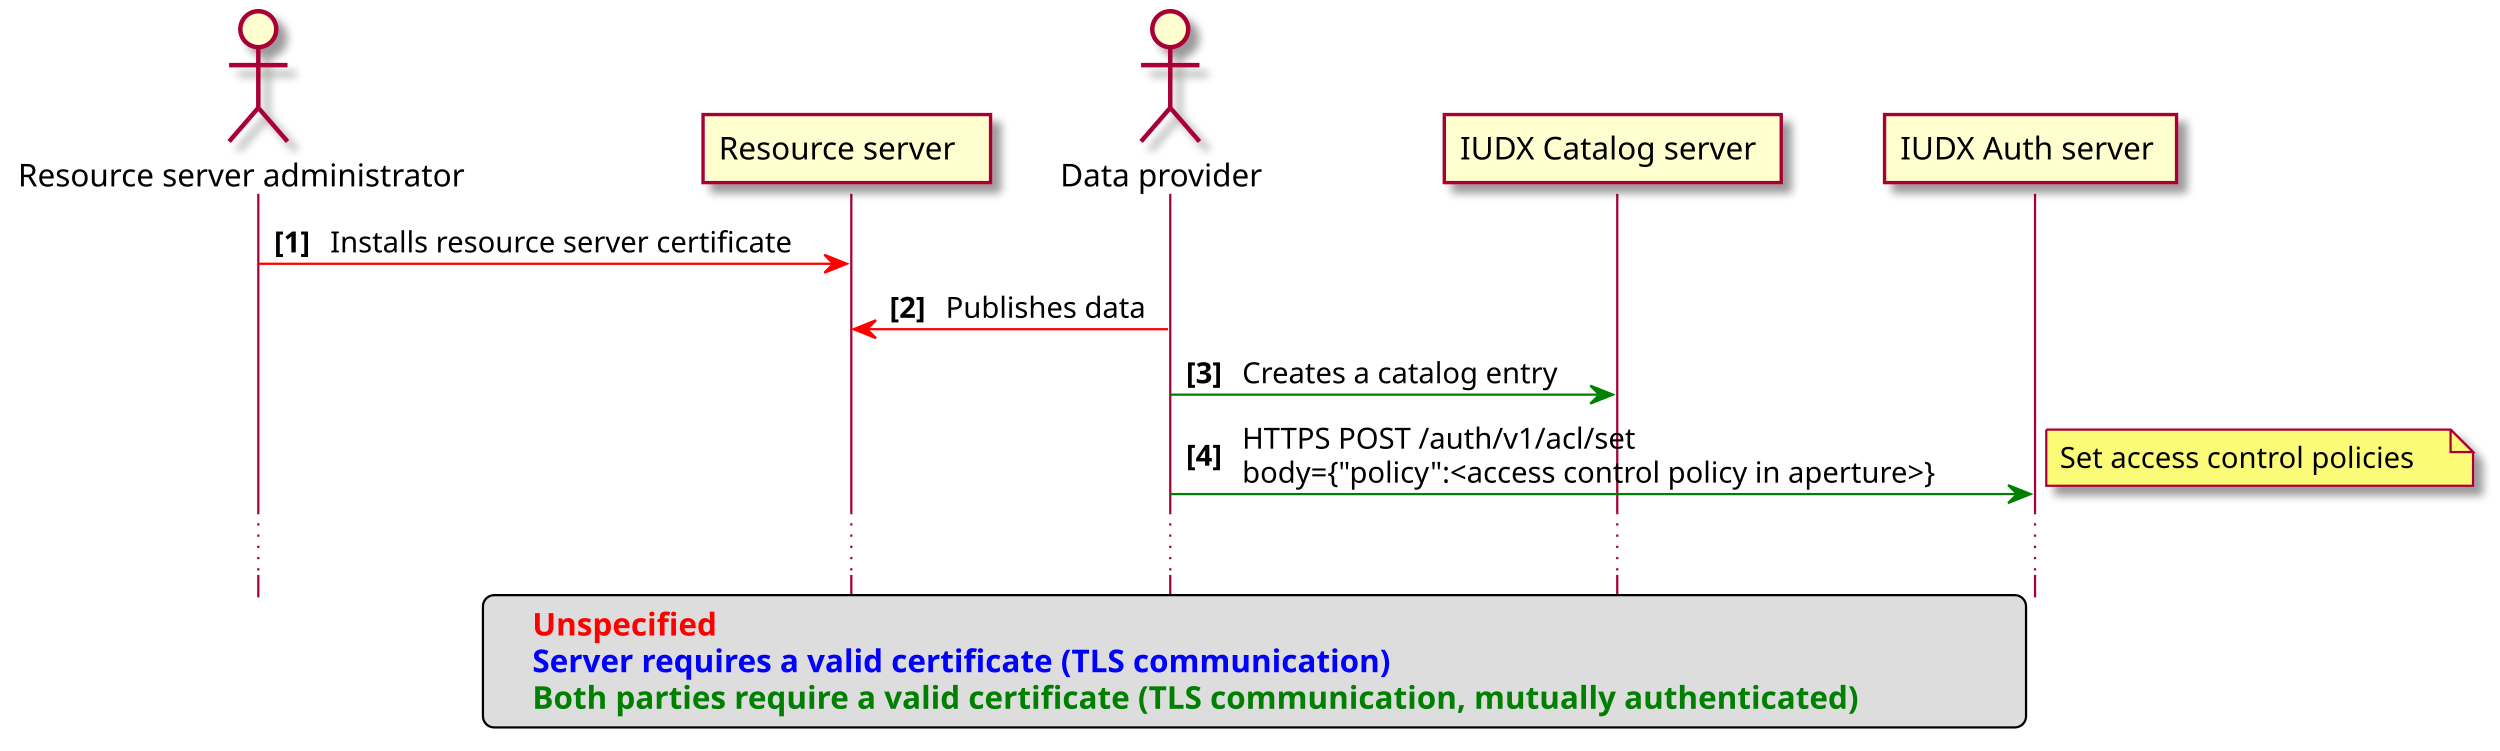
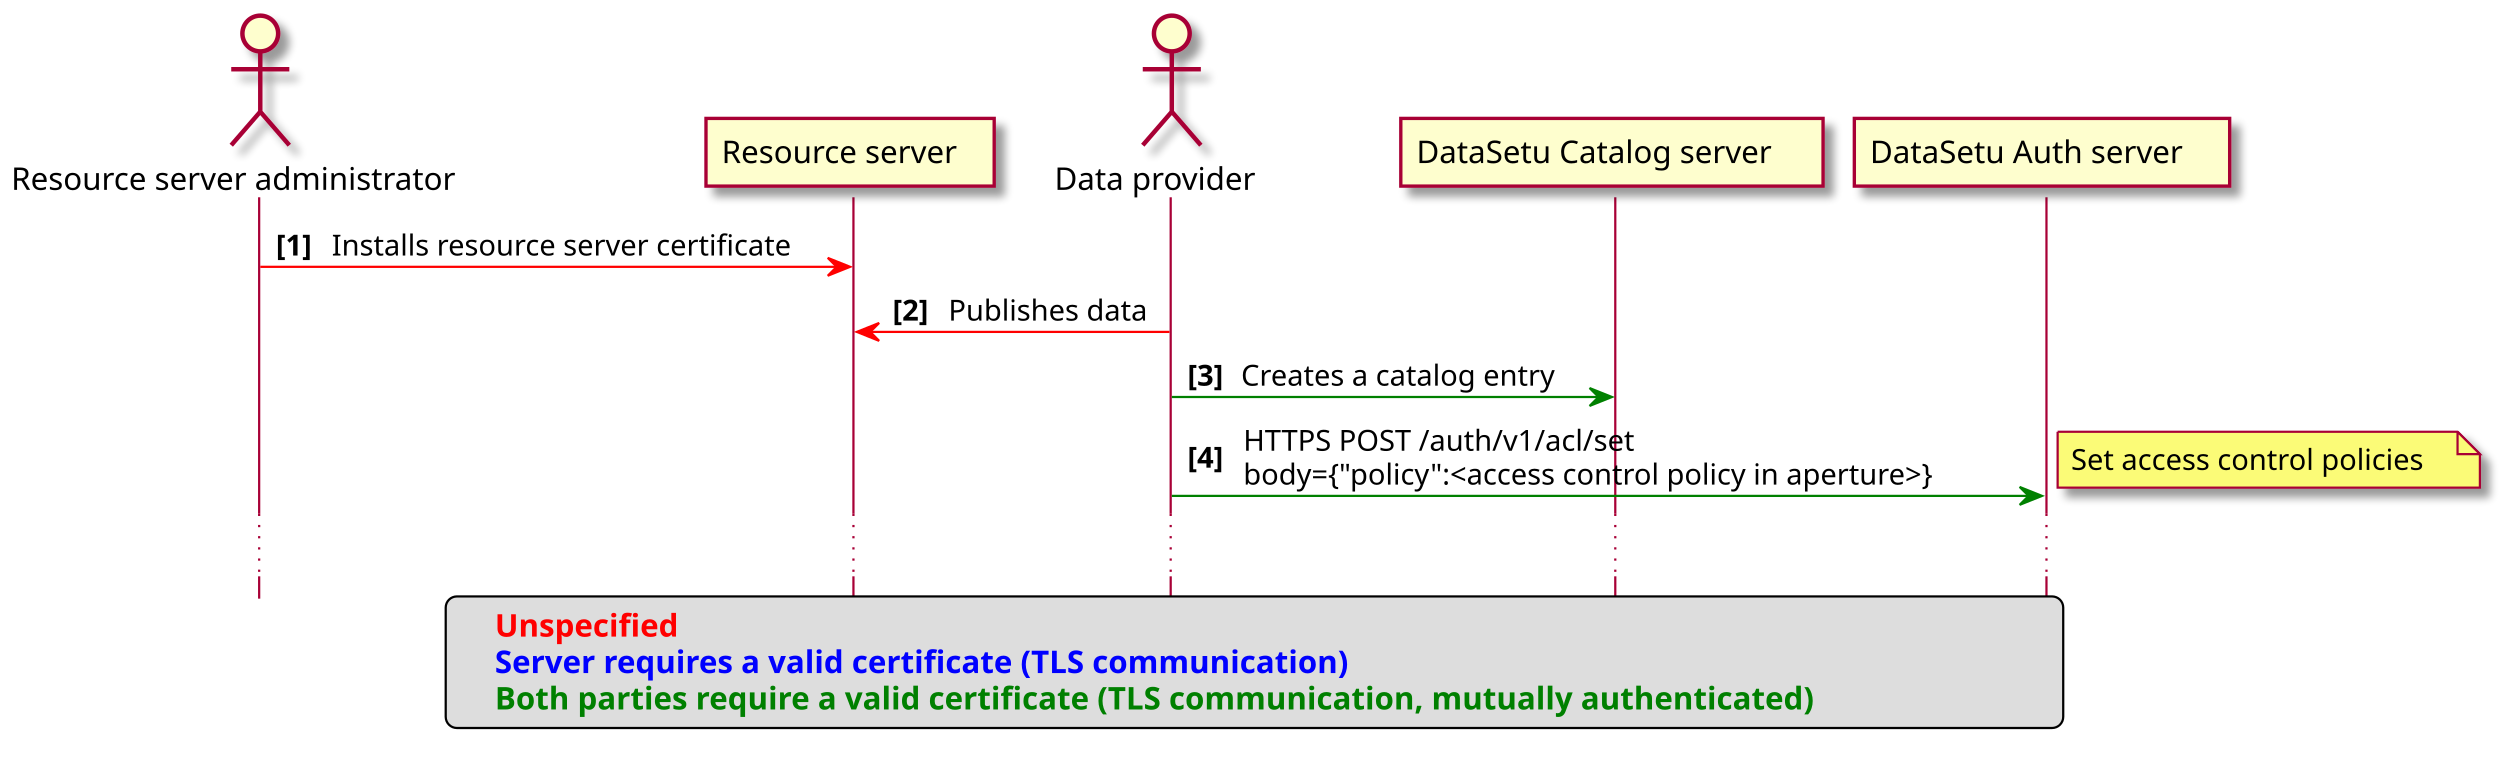
- <svg xmlns="http://www.w3.org/2000/svg" contentScriptType="application/ecmascript" contentStyleType="text/css" height="334px" preserveAspectRatio="none" style="width:1113px;height:334px;" version="1.1" viewBox="0 0 1113 334" width="1113px" zoomAndPan="magnify">
+ <svg xmlns="http://www.w3.org/2000/svg" contentScriptType="application/ecmascript" contentStyleType="text/css" height="341px" preserveAspectRatio="none" style="width:1119px;height:341px;" version="1.1" viewBox="0 0 1119 341" width="1119px" zoomAndPan="magnify">
  <defs>
-     <filter height="300%" id="f1sx49etumfxqo" width="300%" x="-1" y="-1">
+     <filter height="300%" id="f1tqovecxpum2y" width="300%" x="-1" y="-1">
      <feGaussianBlur result="blurOut" stdDeviation="2.0" />
      <feColorMatrix in="blurOut" result="blurOut2" type="matrix" values="0 0 0 0 0 0 0 0 0 0 0 0 0 0 0 0 0 0 .4 0" />
      <feOffset dx="4.0" dy="4.0" in="blurOut2" result="blurOut3" />
      <feBlend in="SourceGraphic" in2="blurOut3" mode="normal" />
    </filter>
-     <filter height="1" id="b1sx49etumfxqo0" width="1" x="0" y="0">
+     <filter height="1" id="b1tqovecxpum2y0" width="1" x="0" y="0">
      <feFlood flood-color="#FF0000" result="flood" />
      <feComposite in="SourceGraphic" in2="flood" operator="over" />
    </filter>
-     <filter height="1" id="b1sx49etumfxqo1" width="1" x="0" y="0">
+     <filter height="1" id="b1tqovecxpum2y1" width="1" x="0" y="0">
      <feFlood flood-color="#0000FF" result="flood" />
      <feComposite in="SourceGraphic" in2="flood" operator="over" />
    </filter>
-     <filter height="1" id="b1sx49etumfxqo2" width="1" x="0" y="0">
+     <filter height="1" id="b1tqovecxpum2y2" width="1" x="0" y="0">
      <feFlood flood-color="#008000" result="flood" />
      <feComposite in="SourceGraphic" in2="flood" operator="over" />
    </filter>
  </defs>
  <g>
-     <line style="stroke: #A80036; stroke-width: 1.0;" x1="115" x2="115" y1="86.297" y2="227.961" />
-     <line style="stroke: #A80036; stroke-width: 1.0; stroke-dasharray: 1.0,4.0;" x1="115" x2="115" y1="227.961" y2="255.961" />
-     <line style="stroke: #A80036; stroke-width: 1.0;" x1="115" x2="115" y1="255.961" y2="265.961" />
-     <line style="stroke: #A80036; stroke-width: 1.0;" x1="379" x2="379" y1="86.297" y2="227.961" />
-     <line style="stroke: #A80036; stroke-width: 1.0; stroke-dasharray: 1.0,4.0;" x1="379" x2="379" y1="227.961" y2="255.961" />
-     <line style="stroke: #A80036; stroke-width: 1.0;" x1="379" x2="379" y1="255.961" y2="265.961" />
-     <line style="stroke: #A80036; stroke-width: 1.0;" x1="521" x2="521" y1="86.297" y2="227.961" />
-     <line style="stroke: #A80036; stroke-width: 1.0; stroke-dasharray: 1.0,4.0;" x1="521" x2="521" y1="227.961" y2="255.961" />
-     <line style="stroke: #A80036; stroke-width: 1.0;" x1="521" x2="521" y1="255.961" y2="265.961" />
-     <line style="stroke: #A80036; stroke-width: 1.0;" x1="720" x2="720" y1="86.297" y2="227.961" />
-     <line style="stroke: #A80036; stroke-width: 1.0; stroke-dasharray: 1.0,4.0;" x1="720" x2="720" y1="227.961" y2="255.961" />
-     <line style="stroke: #A80036; stroke-width: 1.0;" x1="720" x2="720" y1="255.961" y2="265.961" />
-     <line style="stroke: #A80036; stroke-width: 1.0;" x1="906" x2="906" y1="86.297" y2="227.961" />
-     <line style="stroke: #A80036; stroke-width: 1.0; stroke-dasharray: 1.0,4.0;" x1="906" x2="906" y1="227.961" y2="255.961" />
-     <line style="stroke: #A80036; stroke-width: 1.0;" x1="906" x2="906" y1="255.961" y2="265.961" />
-     <text fill="#000000" font-family="sans-serif" font-size="14" lengthAdjust="spacingAndGlyphs" textLength="208" x="8" y="82.995">Resource server administrator</text>
-     <ellipse cx="115" cy="13" fill="#FEFECE" filter="url(#f1sx49etumfxqo)" rx="8" ry="8" style="stroke: #A80036; stroke-width: 2.0;" />
-     <path d="M115,21 L115,48 M102,29 L128,29 M115,48 L102,63 M115,48 L128,63 " fill="none" filter="url(#f1sx49etumfxqo)" style="stroke: #A80036; stroke-width: 2.0;" />
-     <rect fill="#FEFECE" filter="url(#f1sx49etumfxqo)" height="30.297" style="stroke: #A80036; stroke-width: 1.5;" width="128" x="313" y="51" />
-     <text fill="#000000" font-family="sans-serif" font-size="14" lengthAdjust="spacingAndGlyphs" textLength="114" x="320" y="70.995">Resource server</text>
-     <text fill="#000000" font-family="sans-serif" font-size="14" lengthAdjust="spacingAndGlyphs" textLength="92" x="472" y="82.995">Data provider</text>
-     <ellipse cx="521" cy="13" fill="#FEFECE" filter="url(#f1sx49etumfxqo)" rx="8" ry="8" style="stroke: #A80036; stroke-width: 2.0;" />
-     <path d="M521,21 L521,48 M508,29 L534,29 M521,48 L508,63 M521,48 L534,63 " fill="none" filter="url(#f1sx49etumfxqo)" style="stroke: #A80036; stroke-width: 2.0;" />
-     <rect fill="#FEFECE" filter="url(#f1sx49etumfxqo)" height="30.297" style="stroke: #A80036; stroke-width: 1.5;" width="150" x="643" y="51" />
-     <text fill="#000000" font-family="sans-serif" font-size="14" lengthAdjust="spacingAndGlyphs" textLength="136" x="650" y="70.995">IUDX Catalog server</text>
-     <rect fill="#FEFECE" filter="url(#f1sx49etumfxqo)" height="30.297" style="stroke: #A80036; stroke-width: 1.5;" width="130" x="839" y="51" />
-     <text fill="#000000" font-family="sans-serif" font-size="14" lengthAdjust="spacingAndGlyphs" textLength="116" x="846" y="70.995">IUDX Auth server</text>
-     <polygon fill="#FF0000" points="367,113.43,377,117.43,367,121.43,371,117.43" style="stroke: #FF0000; stroke-width: 1.0;" />
-     <line style="stroke: #FF0000; stroke-width: 1.0;" x1="115" x2="373" y1="117.43" y2="117.43" />
-     <text fill="#000000" font-family="sans-serif" font-size="13" font-weight="bold" lengthAdjust="spacingAndGlyphs" textLength="21" x="122" y="112.364">[1]</text>
-     <text fill="#000000" font-family="sans-serif" font-size="13" lengthAdjust="spacingAndGlyphs" textLength="215" x="147" y="112.364">Installs resource server certificate</text>
-     <polygon fill="#FF0000" points="390,142.562,380,146.562,390,150.562,386,146.562" style="stroke: #FF0000; stroke-width: 1.0;" />
-     <line style="stroke: #FF0000; stroke-width: 1.0;" x1="384" x2="520" y1="146.562" y2="146.562" />
-     <text fill="#000000" font-family="sans-serif" font-size="13" font-weight="bold" lengthAdjust="spacingAndGlyphs" textLength="21" x="396" y="141.497">[2]</text>
-     <text fill="#000000" font-family="sans-serif" font-size="13" lengthAdjust="spacingAndGlyphs" textLength="93" x="421" y="141.497">Publishes data</text>
-     <polygon fill="#008000" points="708,171.695,718,175.695,708,179.695,712,175.695" style="stroke: #008000; stroke-width: 1.0;" />
-     <line style="stroke: #008000; stroke-width: 1.0;" x1="521" x2="714" y1="175.695" y2="175.695" />
-     <text fill="#000000" font-family="sans-serif" font-size="13" font-weight="bold" lengthAdjust="spacingAndGlyphs" textLength="21" x="528" y="170.629">[3]</text>
-     <text fill="#000000" font-family="sans-serif" font-size="13" lengthAdjust="spacingAndGlyphs" textLength="150" x="553" y="170.629">Creates a catalog entry</text>
-     <polygon fill="#008000" points="894,215.961,904,219.961,894,223.961,898,219.961" style="stroke: #008000; stroke-width: 1.0;" />
-     <line style="stroke: #008000; stroke-width: 1.0;" x1="521" x2="900" y1="219.961" y2="219.961" />
-     <text fill="#000000" font-family="sans-serif" font-size="13" font-weight="bold" lengthAdjust="spacingAndGlyphs" textLength="21" x="528" y="207.329">[4]</text>
-     <text fill="#000000" font-family="sans-serif" font-size="13" lengthAdjust="spacingAndGlyphs" textLength="181" x="553" y="199.762">HTTPS POST /auth/v1/acl/set</text>
-     <text fill="#000000" font-family="sans-serif" font-size="13" lengthAdjust="spacingAndGlyphs" textLength="336" x="553" y="214.895">body={"policy":&lt;access control policy in aperture&gt;}</text>
-     <path d="M911,191.262 L911,216.262 L1101,216.262 L1101,201.262 L1091,191.262 L911,191.262 " fill="#FBFB77" filter="url(#f1sx49etumfxqo)" style="stroke: #A80036; stroke-width: 1.0;" />
-     <path d="M1091,191.262 L1091,201.262 L1101,201.262 L1091,191.262 " fill="#FBFB77" style="stroke: #A80036; stroke-width: 1.0;" />
-     <text fill="#000000" font-family="sans-serif" font-size="13" lengthAdjust="spacingAndGlyphs" textLength="169" x="917" y="208.329">Set access control policies</text>
-     <rect fill="#DDDDDD" height="58.891" rx="5" ry="5" style="stroke: #000000; stroke-width: 1.0;" width="687" x="215" y="264.961" />
-     <text fill="#000000" filter="url(#b1sx49etumfxqo0)" font-family="sans-serif" font-size="14" lengthAdjust="spacingAndGlyphs" textLength="0" x="233" y="282.956" />
-     <text fill="#000000" font-family="sans-serif" font-size="14" lengthAdjust="spacingAndGlyphs" textLength="0" x="237" y="282.956" />
-     <text fill="#FF0000" font-family="sans-serif" font-size="14" font-weight="bold" lengthAdjust="spacingAndGlyphs" textLength="93" x="237" y="282.956">Unspecified</text>
-     <text fill="#000000" filter="url(#b1sx49etumfxqo1)" font-family="sans-serif" font-size="14" lengthAdjust="spacingAndGlyphs" textLength="0" x="233" y="299.253" />
-     <text fill="#000000" font-family="sans-serif" font-size="14" lengthAdjust="spacingAndGlyphs" textLength="0" x="237" y="299.253" />
-     <text fill="#0000FF" font-family="sans-serif" font-size="14" font-weight="bold" lengthAdjust="spacingAndGlyphs" textLength="435" x="237" y="299.253">Server requires a valid certificate (TLS communication)</text>
-     <text fill="#000000" filter="url(#b1sx49etumfxqo2)" font-family="sans-serif" font-size="14" lengthAdjust="spacingAndGlyphs" textLength="0" x="233" y="315.55" />
-     <text fill="#000000" font-family="sans-serif" font-size="14" lengthAdjust="spacingAndGlyphs" textLength="0" x="237" y="315.55" />
-     <text fill="#008000" font-family="sans-serif" font-size="14" font-weight="bold" lengthAdjust="spacingAndGlyphs" textLength="659" x="237" y="315.55">Both parties require a valid certificate (TLS communication, mutually authenticated)</text>
+     <line style="stroke: #A80036; stroke-width: 1.0;" x1="116" x2="116" y1="88.297" y2="229.961" />
+     <line style="stroke: #A80036; stroke-width: 1.0; stroke-dasharray: 1.0,4.0;" x1="116" x2="116" y1="229.961" y2="257.961" />
+     <line style="stroke: #A80036; stroke-width: 1.0;" x1="116" x2="116" y1="257.961" y2="267.961" />
+     <line style="stroke: #A80036; stroke-width: 1.0;" x1="382" x2="382" y1="88.297" y2="229.961" />
+     <line style="stroke: #A80036; stroke-width: 1.0; stroke-dasharray: 1.0,4.0;" x1="382" x2="382" y1="229.961" y2="257.961" />
+     <line style="stroke: #A80036; stroke-width: 1.0;" x1="382" x2="382" y1="257.961" y2="267.961" />
+     <line style="stroke: #A80036; stroke-width: 1.0;" x1="524" x2="524" y1="88.297" y2="229.961" />
+     <line style="stroke: #A80036; stroke-width: 1.0; stroke-dasharray: 1.0,4.0;" x1="524" x2="524" y1="229.961" y2="257.961" />
+     <line style="stroke: #A80036; stroke-width: 1.0;" x1="524" x2="524" y1="257.961" y2="267.961" />
+     <line style="stroke: #A80036; stroke-width: 1.0;" x1="723" x2="723" y1="88.297" y2="229.961" />
+     <line style="stroke: #A80036; stroke-width: 1.0; stroke-dasharray: 1.0,4.0;" x1="723" x2="723" y1="229.961" y2="257.961" />
+     <line style="stroke: #A80036; stroke-width: 1.0;" x1="723" x2="723" y1="257.961" y2="267.961" />
+     <line style="stroke: #A80036; stroke-width: 1.0;" x1="916" x2="916" y1="88.297" y2="229.961" />
+     <line style="stroke: #A80036; stroke-width: 1.0; stroke-dasharray: 1.0,4.0;" x1="916" x2="916" y1="229.961" y2="257.961" />
+     <line style="stroke: #A80036; stroke-width: 1.0;" x1="916" x2="916" y1="257.961" y2="267.961" />
+     <text fill="#000000" font-family="sans-serif" font-size="14" lengthAdjust="spacingAndGlyphs" textLength="217" x="5" y="84.995">Resource server administrator</text>
+     <ellipse cx="116.5" cy="15" fill="#FEFECE" filter="url(#f1tqovecxpum2y)" rx="8" ry="8" style="stroke: #A80036; stroke-width: 2.0;" />
+     <path d="M116.5,23 L116.5,50 M103.5,31 L129.5,31 M116.5,50 L103.5,65 M116.5,50 L129.5,65 " fill="none" filter="url(#f1tqovecxpum2y)" style="stroke: #A80036; stroke-width: 2.0;" />
+     <rect fill="#FEFECE" filter="url(#f1tqovecxpum2y)" height="30.297" style="stroke: #A80036; stroke-width: 1.5;" width="129" x="316" y="53" />
+     <text fill="#000000" font-family="sans-serif" font-size="14" lengthAdjust="spacingAndGlyphs" textLength="115" x="323" y="72.995">Resource server</text>
+     <text fill="#000000" font-family="sans-serif" font-size="14" lengthAdjust="spacingAndGlyphs" textLength="99" x="472" y="84.995">Data provider</text>
+     <ellipse cx="524.5" cy="15" fill="#FEFECE" filter="url(#f1tqovecxpum2y)" rx="8" ry="8" style="stroke: #A80036; stroke-width: 2.0;" />
+     <path d="M524.5,23 L524.5,50 M511.5,31 L537.5,31 M524.5,50 L511.5,65 M524.5,50 L537.5,65 " fill="none" filter="url(#f1tqovecxpum2y)" style="stroke: #A80036; stroke-width: 2.0;" />
+     <rect fill="#FEFECE" filter="url(#f1tqovecxpum2y)" height="30.297" style="stroke: #A80036; stroke-width: 1.5;" width="189" x="627" y="53" />
+     <text fill="#000000" font-family="sans-serif" font-size="14" lengthAdjust="spacingAndGlyphs" textLength="175" x="634" y="72.995">DataSetu Catalog server</text>
+     <rect fill="#FEFECE" filter="url(#f1tqovecxpum2y)" height="30.297" style="stroke: #A80036; stroke-width: 1.5;" width="168" x="830" y="53" />
+     <text fill="#000000" font-family="sans-serif" font-size="14" lengthAdjust="spacingAndGlyphs" textLength="154" x="837" y="72.995">DataSetu Auth server</text>
+     <polygon fill="#FF0000" points="370.5,115.43,380.5,119.43,370.5,123.43,374.5,119.43" style="stroke: #FF0000; stroke-width: 1.0;" />
+     <line style="stroke: #FF0000; stroke-width: 1.0;" x1="116.5" x2="376.5" y1="119.43" y2="119.43" />
+     <text fill="#000000" font-family="sans-serif" font-size="13" font-weight="bold" lengthAdjust="spacingAndGlyphs" textLength="21" x="123.5" y="114.364">[1]</text>
+     <text fill="#000000" font-family="sans-serif" font-size="13" lengthAdjust="spacingAndGlyphs" textLength="217" x="148.5" y="114.364">Installs resource server certificate</text>
+     <polygon fill="#FF0000" points="393.5,144.562,383.5,148.562,393.5,152.562,389.5,148.562" style="stroke: #FF0000; stroke-width: 1.0;" />
+     <line style="stroke: #FF0000; stroke-width: 1.0;" x1="387.5" x2="523.5" y1="148.562" y2="148.562" />
+     <text fill="#000000" font-family="sans-serif" font-size="13" font-weight="bold" lengthAdjust="spacingAndGlyphs" textLength="21" x="399.5" y="143.497">[2]</text>
+     <text fill="#000000" font-family="sans-serif" font-size="13" lengthAdjust="spacingAndGlyphs" textLength="93" x="424.5" y="143.497">Publishes data</text>
+     <polygon fill="#008000" points="711.5,173.695,721.5,177.695,711.5,181.695,715.5,177.695" style="stroke: #008000; stroke-width: 1.0;" />
+     <line style="stroke: #008000; stroke-width: 1.0;" x1="524.5" x2="717.5" y1="177.695" y2="177.695" />
+     <text fill="#000000" font-family="sans-serif" font-size="13" font-weight="bold" lengthAdjust="spacingAndGlyphs" textLength="20" x="531.5" y="172.629">[3]</text>
+     <text fill="#000000" font-family="sans-serif" font-size="13" lengthAdjust="spacingAndGlyphs" textLength="151" x="555.5" y="172.629">Creates a catalog entry</text>
+     <polygon fill="#008000" points="904,217.961,914,221.961,904,225.961,908,221.961" style="stroke: #008000; stroke-width: 1.0;" />
+     <line style="stroke: #008000; stroke-width: 1.0;" x1="524.5" x2="910" y1="221.961" y2="221.961" />
+     <text fill="#000000" font-family="sans-serif" font-size="13" font-weight="bold" lengthAdjust="spacingAndGlyphs" textLength="21" x="531.5" y="209.329">[4]</text>
+     <text fill="#000000" font-family="sans-serif" font-size="13" lengthAdjust="spacingAndGlyphs" textLength="182" x="556.5" y="201.762">HTTPS POST /auth/v1/acl/set</text>
+     <text fill="#000000" font-family="sans-serif" font-size="13" lengthAdjust="spacingAndGlyphs" textLength="339" x="556.5" y="216.895">body={"policy":&lt;access control policy in aperture&gt;}</text>
+     <path d="M921,193.262 L921,218.262 L1110,218.262 L1110,203.262 L1100,193.262 L921,193.262 " fill="#FBFB77" filter="url(#f1tqovecxpum2y)" style="stroke: #A80036; stroke-width: 1.0;" />
+     <path d="M1100,193.262 L1100,203.262 L1110,203.262 L1100,193.262 " fill="#FBFB77" style="stroke: #A80036; stroke-width: 1.0;" />
+     <text fill="#000000" font-family="sans-serif" font-size="13" lengthAdjust="spacingAndGlyphs" textLength="168" x="927" y="210.329">Set access control policies</text>
+     <rect fill="#DDDDDD" height="58.891" rx="5" ry="5" style="stroke: #000000; stroke-width: 1.0;" width="724" x="199.5" y="266.961" />
+     <text fill="#000000" filter="url(#b1tqovecxpum2y0)" font-family="sans-serif" font-size="14" lengthAdjust="spacingAndGlyphs" textLength="0" x="217.5" y="284.956" />
+     <text fill="#000000" font-family="sans-serif" font-size="14" lengthAdjust="spacingAndGlyphs" textLength="0" x="221.5" y="284.956" />
+     <text fill="#FF0000" font-family="sans-serif" font-size="14" font-weight="bold" lengthAdjust="spacingAndGlyphs" textLength="94" x="221.5" y="284.956">Unspecified</text>
+     <text fill="#000000" filter="url(#b1tqovecxpum2y1)" font-family="sans-serif" font-size="14" lengthAdjust="spacingAndGlyphs" textLength="0" x="217.5" y="301.253" />
+     <text fill="#000000" font-family="sans-serif" font-size="14" lengthAdjust="spacingAndGlyphs" textLength="0" x="221.5" y="301.253" />
+     <text fill="#0000FF" font-family="sans-serif" font-size="14" font-weight="bold" lengthAdjust="spacingAndGlyphs" textLength="451" x="221.5" y="301.253">Server requires a valid certificate (TLS communication)</text>
+     <text fill="#000000" filter="url(#b1tqovecxpum2y2)" font-family="sans-serif" font-size="14" lengthAdjust="spacingAndGlyphs" textLength="0" x="217.5" y="317.55" />
+     <text fill="#000000" font-family="sans-serif" font-size="14" lengthAdjust="spacingAndGlyphs" textLength="0" x="221.5" y="317.55" />
+     <text fill="#008000" font-family="sans-serif" font-size="14" font-weight="bold" lengthAdjust="spacingAndGlyphs" textLength="696" x="221.5" y="317.55">Both parties require a valid certificate (TLS communication, mutually authenticated)</text>
  </g>
</svg>
